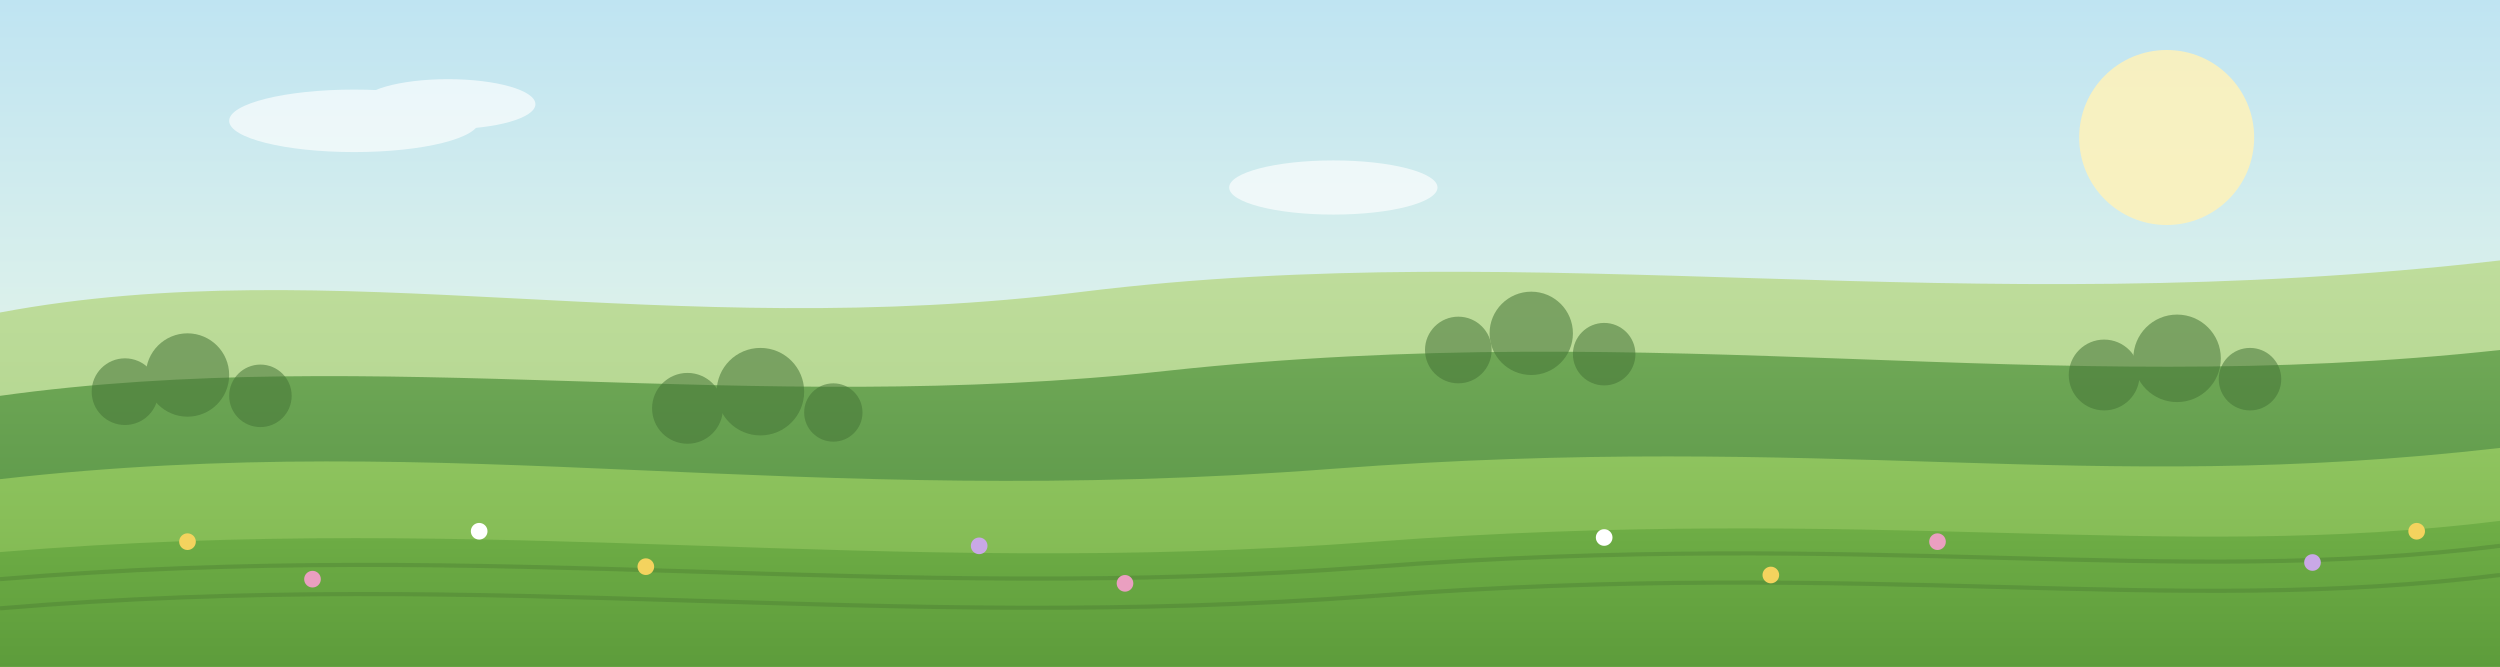
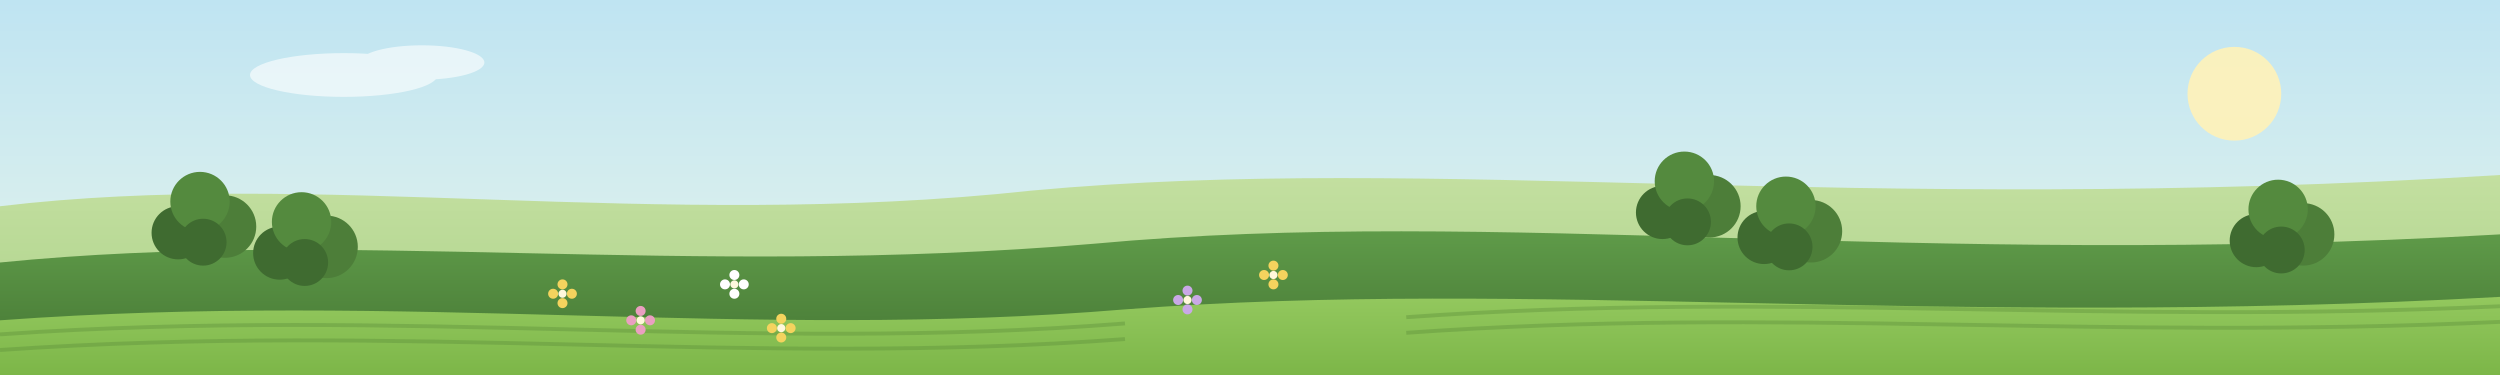
- <svg xmlns="http://www.w3.org/2000/svg" viewBox="0 0 1200 320" role="img" aria-hidden="true">
+ <svg xmlns="http://www.w3.org/2000/svg" viewBox="0 0 1600 240" role="img" aria-hidden="true">
  <defs>
    <linearGradient id="sky" x1="0" y1="0" x2="0" y2="1">
      <stop offset="0%" stop-color="#bfe4f2" />
-       <stop offset="60%" stop-color="#e3f4e9" />
-       <stop offset="100%" stop-color="#eef8e6" />
+       <stop offset="100%" stop-color="#e9f6ea" />
    </linearGradient>
    <linearGradient id="hills" x1="0" y1="0" x2="0" y2="1">
-       <stop offset="0%" stop-color="#bfdd9c" />
-       <stop offset="100%" stop-color="#a6cf82" />
+       <stop offset="0%" stop-color="#c3dfa0" />
+       <stop offset="100%" stop-color="#aad187" />
    </linearGradient>
    <linearGradient id="forest" x1="0" y1="0" x2="0" y2="1">
-       <stop offset="0%" stop-color="#6fa856" />
-       <stop offset="100%" stop-color="#4f8c40" />
+       <stop offset="0%" stop-color="#5f9b49" />
+       <stop offset="100%" stop-color="#437332" />
    </linearGradient>
-     <linearGradient id="fieldA" x1="0" y1="0" x2="0" y2="1">
-       <stop offset="0%" stop-color="#8fc45f" />
-       <stop offset="100%" stop-color="#78b34a" />
+     <linearGradient id="field" x1="0" y1="0" x2="0" y2="1">
+       <stop offset="0%" stop-color="#93c85e" />
+       <stop offset="100%" stop-color="#7cb648" />
    </linearGradient>
-     <linearGradient id="fieldB" x1="0" y1="0" x2="0" y2="1">
-       <stop offset="0%" stop-color="#6fae46" />
-       <stop offset="100%" stop-color="#5d9c3b" />
-     </linearGradient>
+     <g id="flower">
+       <circle cx="-6" cy="0" r="3.2" fill="currentColor" />
+       <circle cx="6" cy="0" r="3.2" fill="currentColor" />
+       <circle cx="0" cy="-6" r="3.2" fill="currentColor" />
+       <circle cx="0" cy="6" r="3.2" fill="currentColor" />
+       <circle cx="0" cy="0" r="2.6" fill="#fff8dc" />
+     </g>
+     <g id="tree">
+       <circle cx="-16" cy="4" r="17" fill="#3f6b30" />
+       <circle cx="14" cy="0" r="20" fill="#4d7e39" />
+       <circle cx="-2" cy="-16" r="19" fill="#548a3e" />
+       <circle cx="0" cy="10" r="15" fill="#3f6b30" />
+     </g>
  </defs>
-   <rect width="1200" height="320" fill="url(#sky)" />
-   <circle cx="1040" cy="66" r="42" fill="#fff2b8" opacity="0.85" />
-   <g fill="#ffffff" opacity="0.65">
-     <ellipse cx="170" cy="58" rx="60" ry="15" />
-     <ellipse cx="215" cy="50" rx="42" ry="12" />
-     <ellipse cx="640" cy="90" rx="50" ry="13" />
+   <rect width="1600" height="240" fill="url(#sky)" />
+   <circle cx="1430" cy="60" r="30" fill="#fff2b8" opacity="0.9" />
+   <g fill="#ffffff" opacity="0.6">
+     <ellipse cx="220" cy="48" rx="60" ry="14" />
+     <ellipse cx="270" cy="40" rx="40" ry="11" />
  </g>
-   <path d="M0,150 C160,120 320,165 520,140 C740,113 940,155 1200,125 L1200,320 L0,320 Z" fill="url(#hills)" />
-   <path d="M0,190 C180,165 360,200 560,178 C800,152 980,192 1200,168 L1200,320 L0,320 Z" fill="url(#forest)" />
-   <g fill="#457436" opacity="0.55">
-     <circle cx="60" cy="188" r="16" />
-     <circle cx="90" cy="180" r="20" />
-     <circle cx="125" cy="190" r="15" />
-     <circle cx="330" cy="196" r="17" />
-     <circle cx="365" cy="188" r="21" />
-     <circle cx="400" cy="198" r="14" />
-     <circle cx="700" cy="168" r="16" />
-     <circle cx="735" cy="160" r="20" />
-     <circle cx="770" cy="170" r="15" />
-     <circle cx="1010" cy="180" r="17" />
-     <circle cx="1045" cy="172" r="21" />
-     <circle cx="1080" cy="182" r="15" />
-   </g>
-   <path d="M0,230 C220,205 380,245 640,225 C880,207 1000,238 1200,215 L1200,320 L0,320 Z" fill="url(#fieldA)" />
-   <path d="M0,265 C240,245 420,278 660,260 C900,242 1040,270 1200,250 L1200,320 L0,320 Z" fill="url(#fieldB)" />
-   <g stroke="#3f6b2d" stroke-width="2" opacity="0.3" fill="none">
-     <path d="M0,278 C240,258 420,290 660,272" />
-     <path d="M0,292 C240,272 420,304 660,286" />
-     <path d="M660,272 C900,254 1040,282 1200,262" />
-     <path d="M660,286 C900,268 1040,296 1200,276" />
+   <path d="M0,132 C200,108 420,148 660,122 C920,98 1180,138 1600,112 L1600,240 L0,240 Z" fill="url(#hills)" />
+   <path d="M0,168 C220,146 440,178 700,156 C960,132 1220,172 1600,150 L1600,240 L0,240 Z" fill="url(#forest)" />
+   <use href="#tree" x="130" y="145" />
+   <use href="#tree" x="195" y="158" />
+   <use href="#tree" x="1080" y="132" />
+   <use href="#tree" x="1145" y="148" />
+   <use href="#tree" x="1460" y="150" />
+   <path d="M0,205 C260,186 480,218 720,198 C980,178 1240,210 1600,190 L1600,240 L0,240 Z" fill="url(#field)" />
+   <g stroke="#5c8f3a" stroke-width="2.5" opacity="0.4" fill="none">
+     <path d="M0,214 C260,196 480,226 720,207" />
+     <path d="M0,224 C260,206 480,235 720,217" />
+     <path d="M900,203 C1140,186 1340,208 1600,196" />
+     <path d="M900,213 C1140,196 1340,218 1600,206" />
  </g>
  <g>
-     <circle cx="90" cy="260" r="4" fill="#f4d35e" />
-     <circle cx="150" cy="278" r="4" fill="#ea9fc0" />
-     <circle cx="230" cy="255" r="4" fill="#ffffff" />
-     <circle cx="310" cy="272" r="4" fill="#f4d35e" />
-     <circle cx="470" cy="262" r="4" fill="#c9a8e6" />
-     <circle cx="540" cy="280" r="4" fill="#ea9fc0" />
-     <circle cx="770" cy="258" r="4" fill="#ffffff" />
-     <circle cx="850" cy="276" r="4" fill="#f4d35e" />
-     <circle cx="930" cy="260" r="4" fill="#ea9fc0" />
-     <circle cx="1110" cy="270" r="4" fill="#c9a8e6" />
-     <circle cx="1160" cy="255" r="4" fill="#f4d35e" />
+     <use href="#flower" x="360" y="188" color="#f4d35e" />
+     <use href="#flower" x="410" y="205" color="#ea9fc0" />
+     <use href="#flower" x="470" y="182" color="#ffffff" />
+     <use href="#flower" x="760" y="192" color="#c9a8e6" />
+     <use href="#flower" x="815" y="176" color="#f4d35e" />
+     <use href="#flower" x="500" y="210" color="#f4d35e" />
  </g>
</svg>
